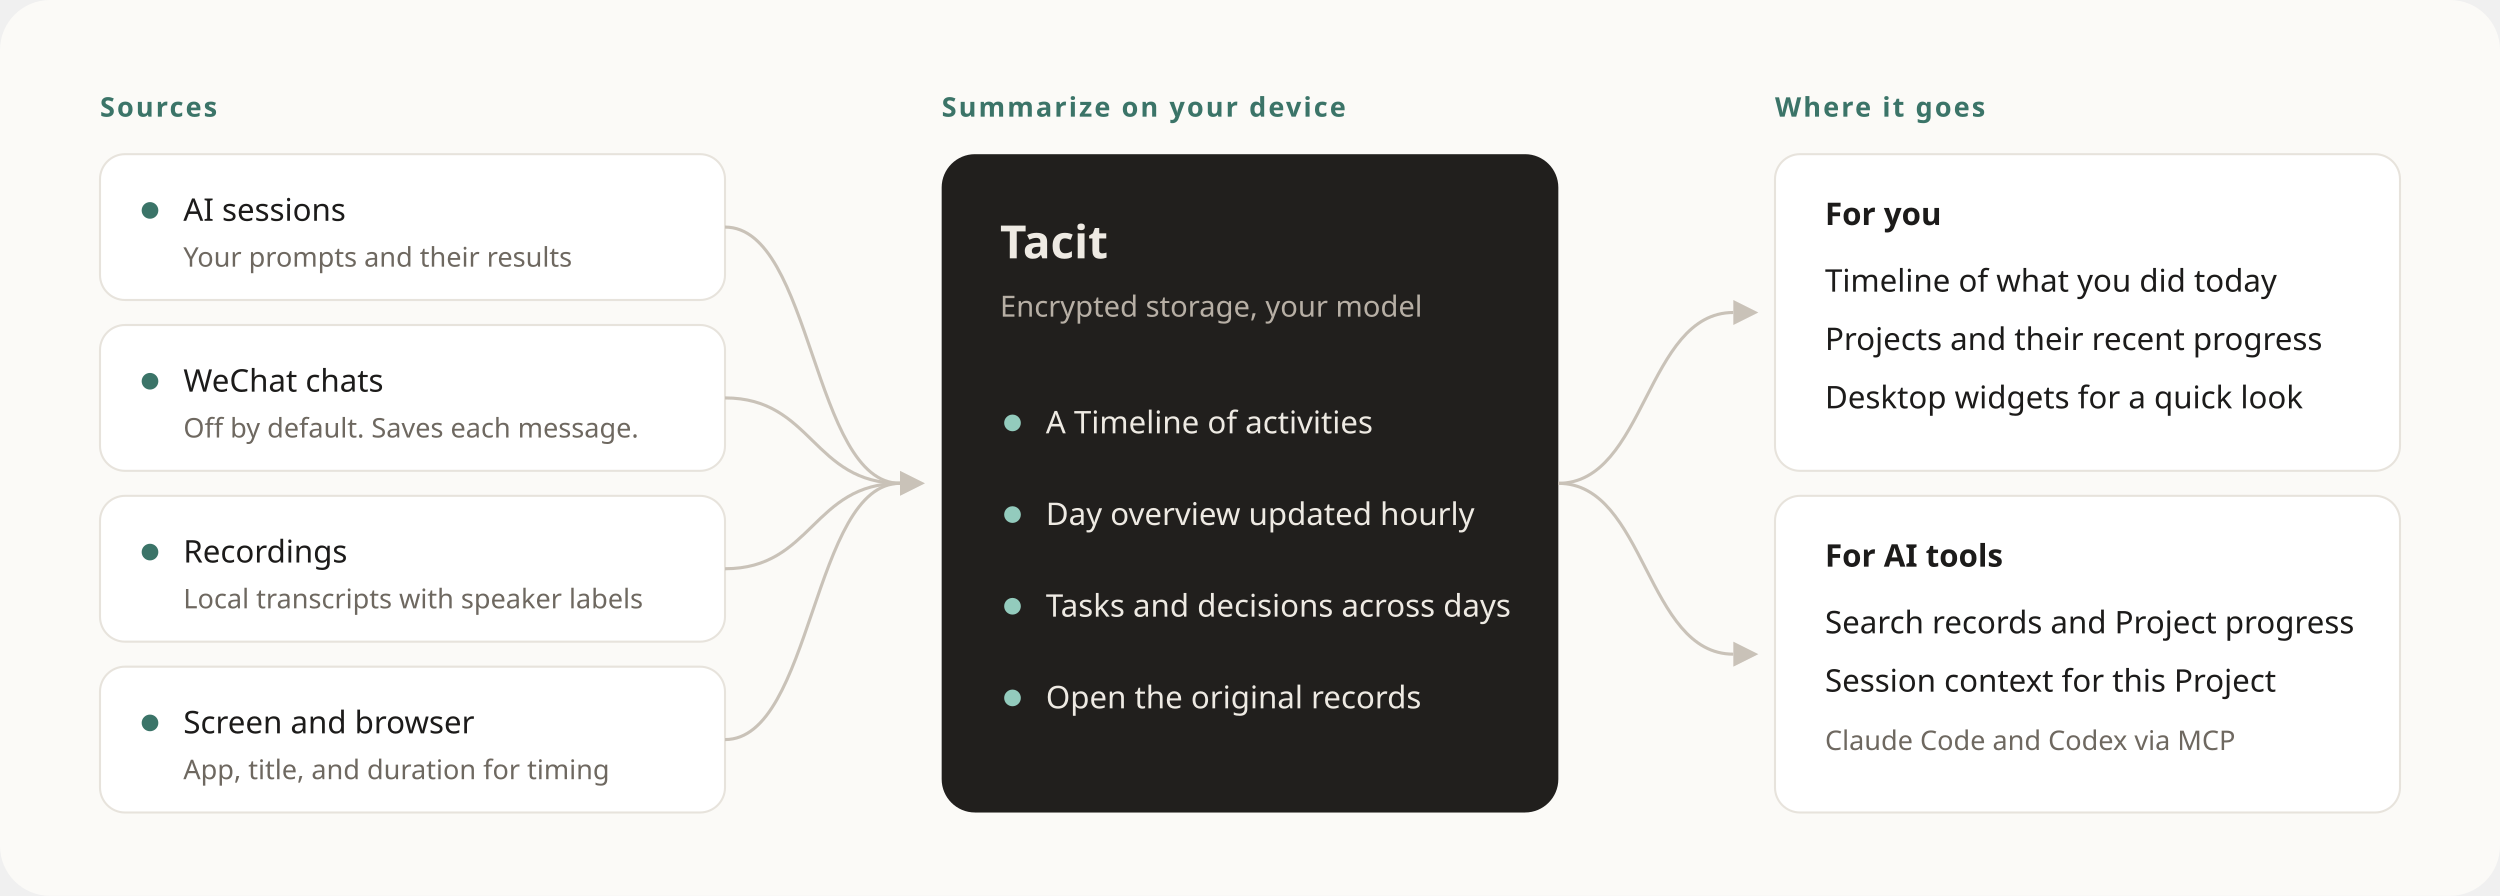
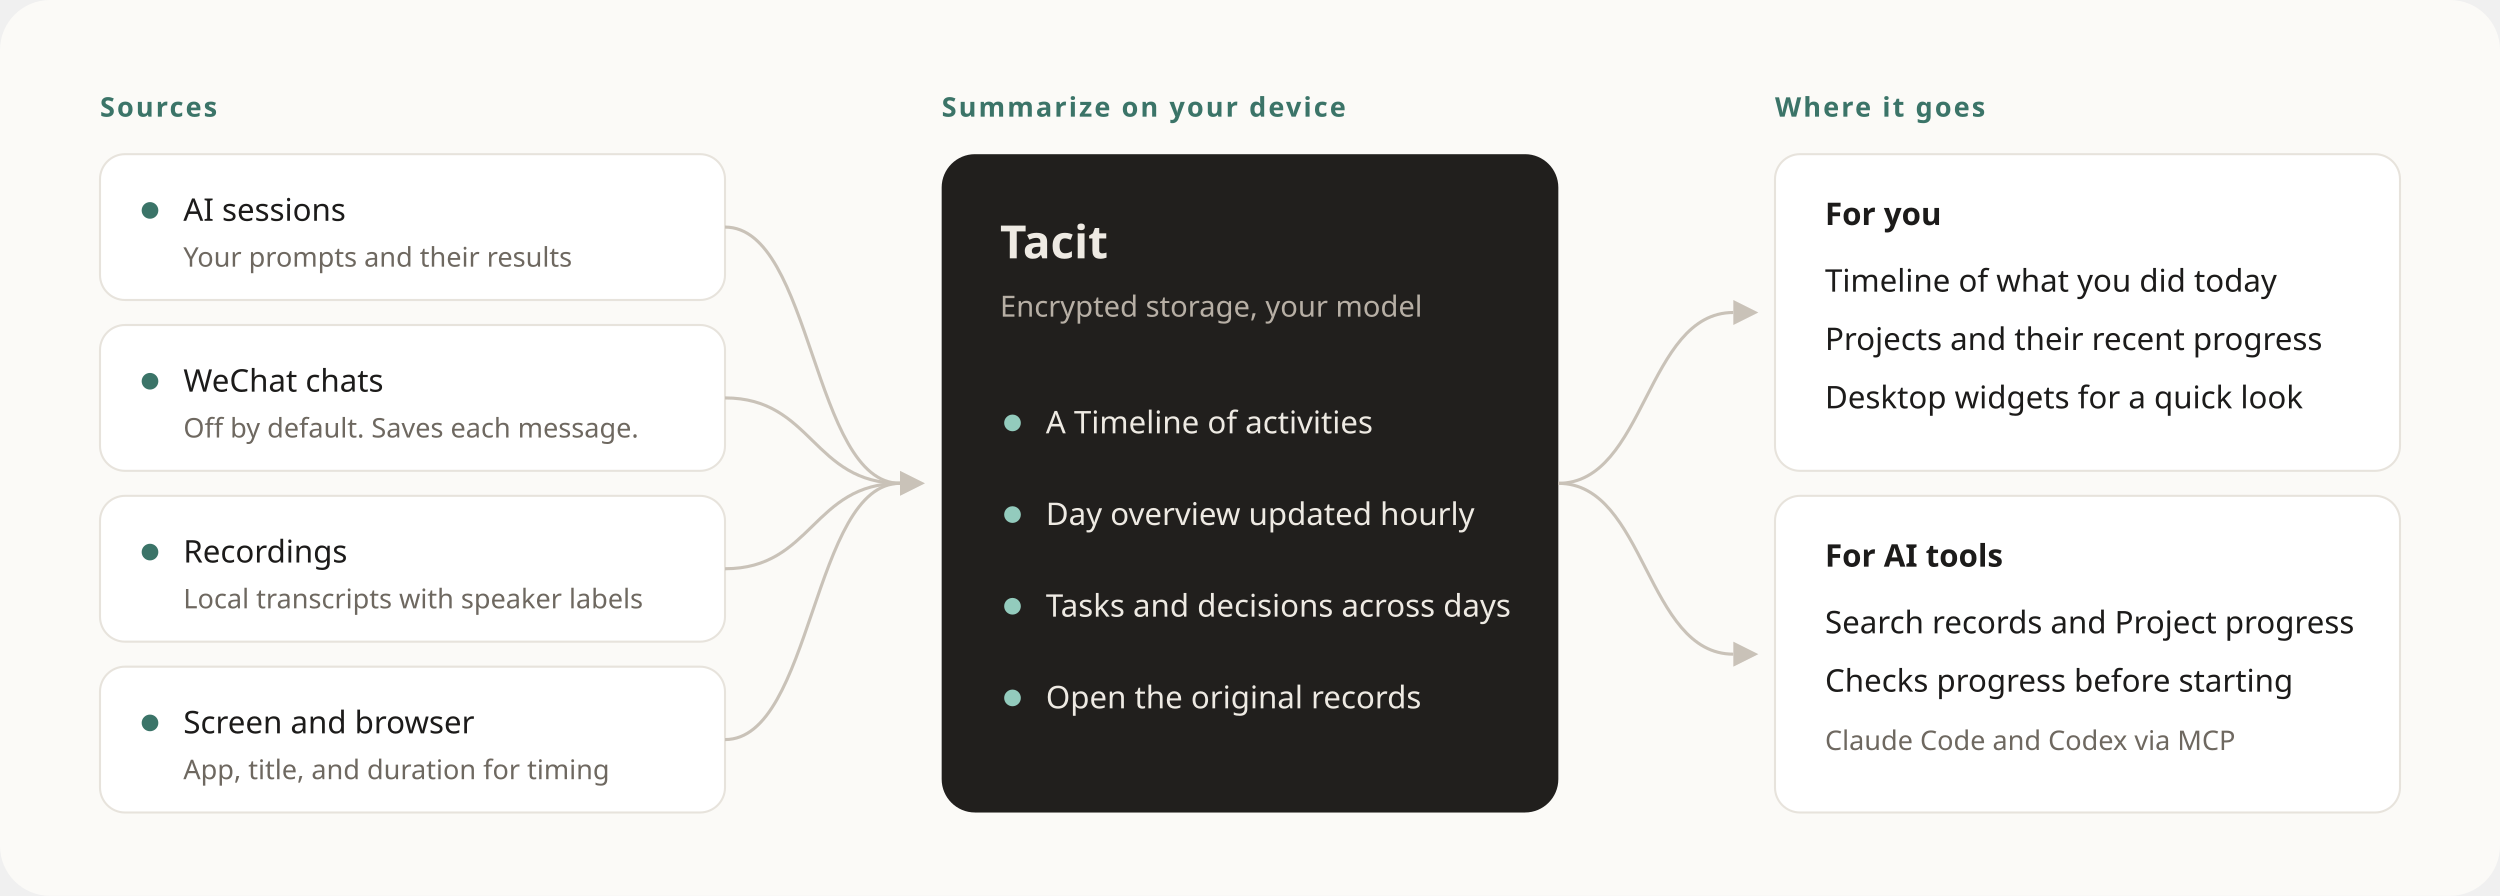
<svg xmlns="http://www.w3.org/2000/svg" width="1200" height="430" viewBox="0 0 1200 430" role="img" aria-labelledby="title description">
  <style>
    .bg { fill: #fbfaf7; }
    .card { fill: #ffffff; stroke: #e7e3dc; }
    .core { fill: #211f1d; }
    .h { font: 600 15px 'PingFang SC', 'Microsoft YaHei', sans-serif; fill: #1c1b1a; }
    .t { font: 15px 'PingFang SC', 'Microsoft YaHei', sans-serif; fill: #1c1b1a; }
    .s { font: 13px 'PingFang SC', 'Microsoft YaHei', sans-serif; fill: #6e6860; }
    .label { font: 600 13px 'PingFang SC', 'Microsoft YaHei', sans-serif; fill: #3b7468; letter-spacing: 1px; }
    .ct { font: 600 22px 'PingFang SC', 'Microsoft YaHei', sans-serif; fill: #eeeae3; }
    .cs { font: 14px 'PingFang SC', 'Microsoft YaHei', sans-serif; fill: #b7afa5; }
    .ci { font: 15px 'PingFang SC', 'Microsoft YaHei', sans-serif; fill: #eeeae3; }
    .dot { fill: #3b7468; }
    .cdot { fill: #93cbbd; }
    .line { stroke: #c9c2b8; stroke-width: 1.5; fill: none; }
    .arrow { fill: #c9c2b8; }
    @media (prefers-color-scheme: dark) {
      .bg { fill: #181716; }
      .card { fill: #211f1d; stroke: #2f2c29; }
      .core { fill: #2b2825; }
      .h, .t { fill: #f2efea; }
      .s { fill: #a8a197; }
      .label { fill: #7db8a9; }
      .dot { fill: #7db8a9; }
      .line { stroke: #5e5953; }
      .arrow { fill: #5e5953; }
    }
  </style>
  <rect class="bg" width="1200" height="430" rx="24" />
  <text class="label" x="48" y="56">Sources</text>
  <g>
    <rect class="card" x="48" y="74" width="300" height="70" rx="12" />
    <circle class="dot" cx="72" cy="101" r="4" />
    <text class="t" x="88" y="106">AI sessions</text>
    <text class="s" x="88" y="128">Your prompts and their results</text>
    <rect class="card" x="48" y="156" width="300" height="70" rx="12" />
    <circle class="dot" cx="72" cy="183" r="4" />
    <text class="t" x="88" y="188">WeChat chats</text>
    <text class="s" x="88" y="210">Off by default. Saves each message.</text>
    <rect class="card" x="48" y="238" width="300" height="70" rx="12" />
    <circle class="dot" cx="72" cy="265" r="4" />
    <text class="t" x="88" y="270">Recordings</text>
    <text class="s" x="88" y="292">Local transcripts with speaker labels</text>
    <rect class="card" x="48" y="320" width="300" height="70" rx="12" />
    <circle class="dot" cx="72" cy="347" r="4" />
    <text class="t" x="88" y="352">Screen and browser</text>
    <text class="s" x="88" y="374">App, title, and duration for timing</text>
  </g>
  <path class="line" d="M348 109 C 390 109, 390 232, 432 232" />
  <path class="line" d="M348 191 C 390 191, 390 232, 432 232" />
  <path class="line" d="M348 273 C 390 273, 390 232, 432 232" />
  <path class="line" d="M348 355 C 390 355, 390 232, 432 232" />
  <path class="arrow" d="M432 226 L444 232 L432 238 Z" />
  <text class="label" x="452" y="56">Summarize on your device</text>
  <rect class="core" x="452" y="74" width="296" height="316" rx="16" />
  <text class="ct" x="480" y="124">Tacit</text>
  <text class="cs" x="480" y="152">Encrypted storage, your model</text>
  <circle class="cdot" cx="486" cy="203" r="4" />
  <text class="ci" x="502" y="208">A Timeline of activities</text>
  <circle class="cdot" cx="486" cy="247" r="4" />
  <text class="ci" x="502" y="252">Day overview updated hourly</text>
  <circle class="cdot" cx="486" cy="291" r="4" />
  <text class="ci" x="502" y="296">Tasks and decisions across days</text>
  <circle class="cdot" cx="486" cy="335" r="4" />
  <text class="ci" x="502" y="340">Open the original records</text>
  <path class="line" d="M748 232 C 790 232, 790 150, 832 150" />
  <path class="line" d="M748 232 C 790 232, 790 314, 832 314" />
  <path class="arrow" d="M832 144 L844 150 L832 156 Z" />
  <path class="arrow" d="M832 308 L844 314 L832 320 Z" />
  <text class="label" x="852" y="56">Where it goes</text>
  <rect class="card" x="852" y="74" width="300" height="152" rx="12" />
  <text class="h" x="876" y="108">For you</text>
  <text class="t" x="876" y="140">Timeline of what you did today</text>
  <text class="t" x="876" y="168">Projects and their recent progress</text>
  <text class="t" x="876" y="196">Desktop widgets for a quick look</text>
  <rect class="card" x="852" y="238" width="300" height="152" rx="12" />
  <text class="h" x="876" y="272">For AI tools</text>
  <text class="t" x="876" y="304">Search records and Project progress</text>
-   <text class="t" x="876" y="332">Session context for this Project</text>
+   <text class="t" x="876" y="332">Checks progress before starting</text>
  <text class="s" x="876" y="360">Claude Code and Codex via MCP</text>
</svg>
